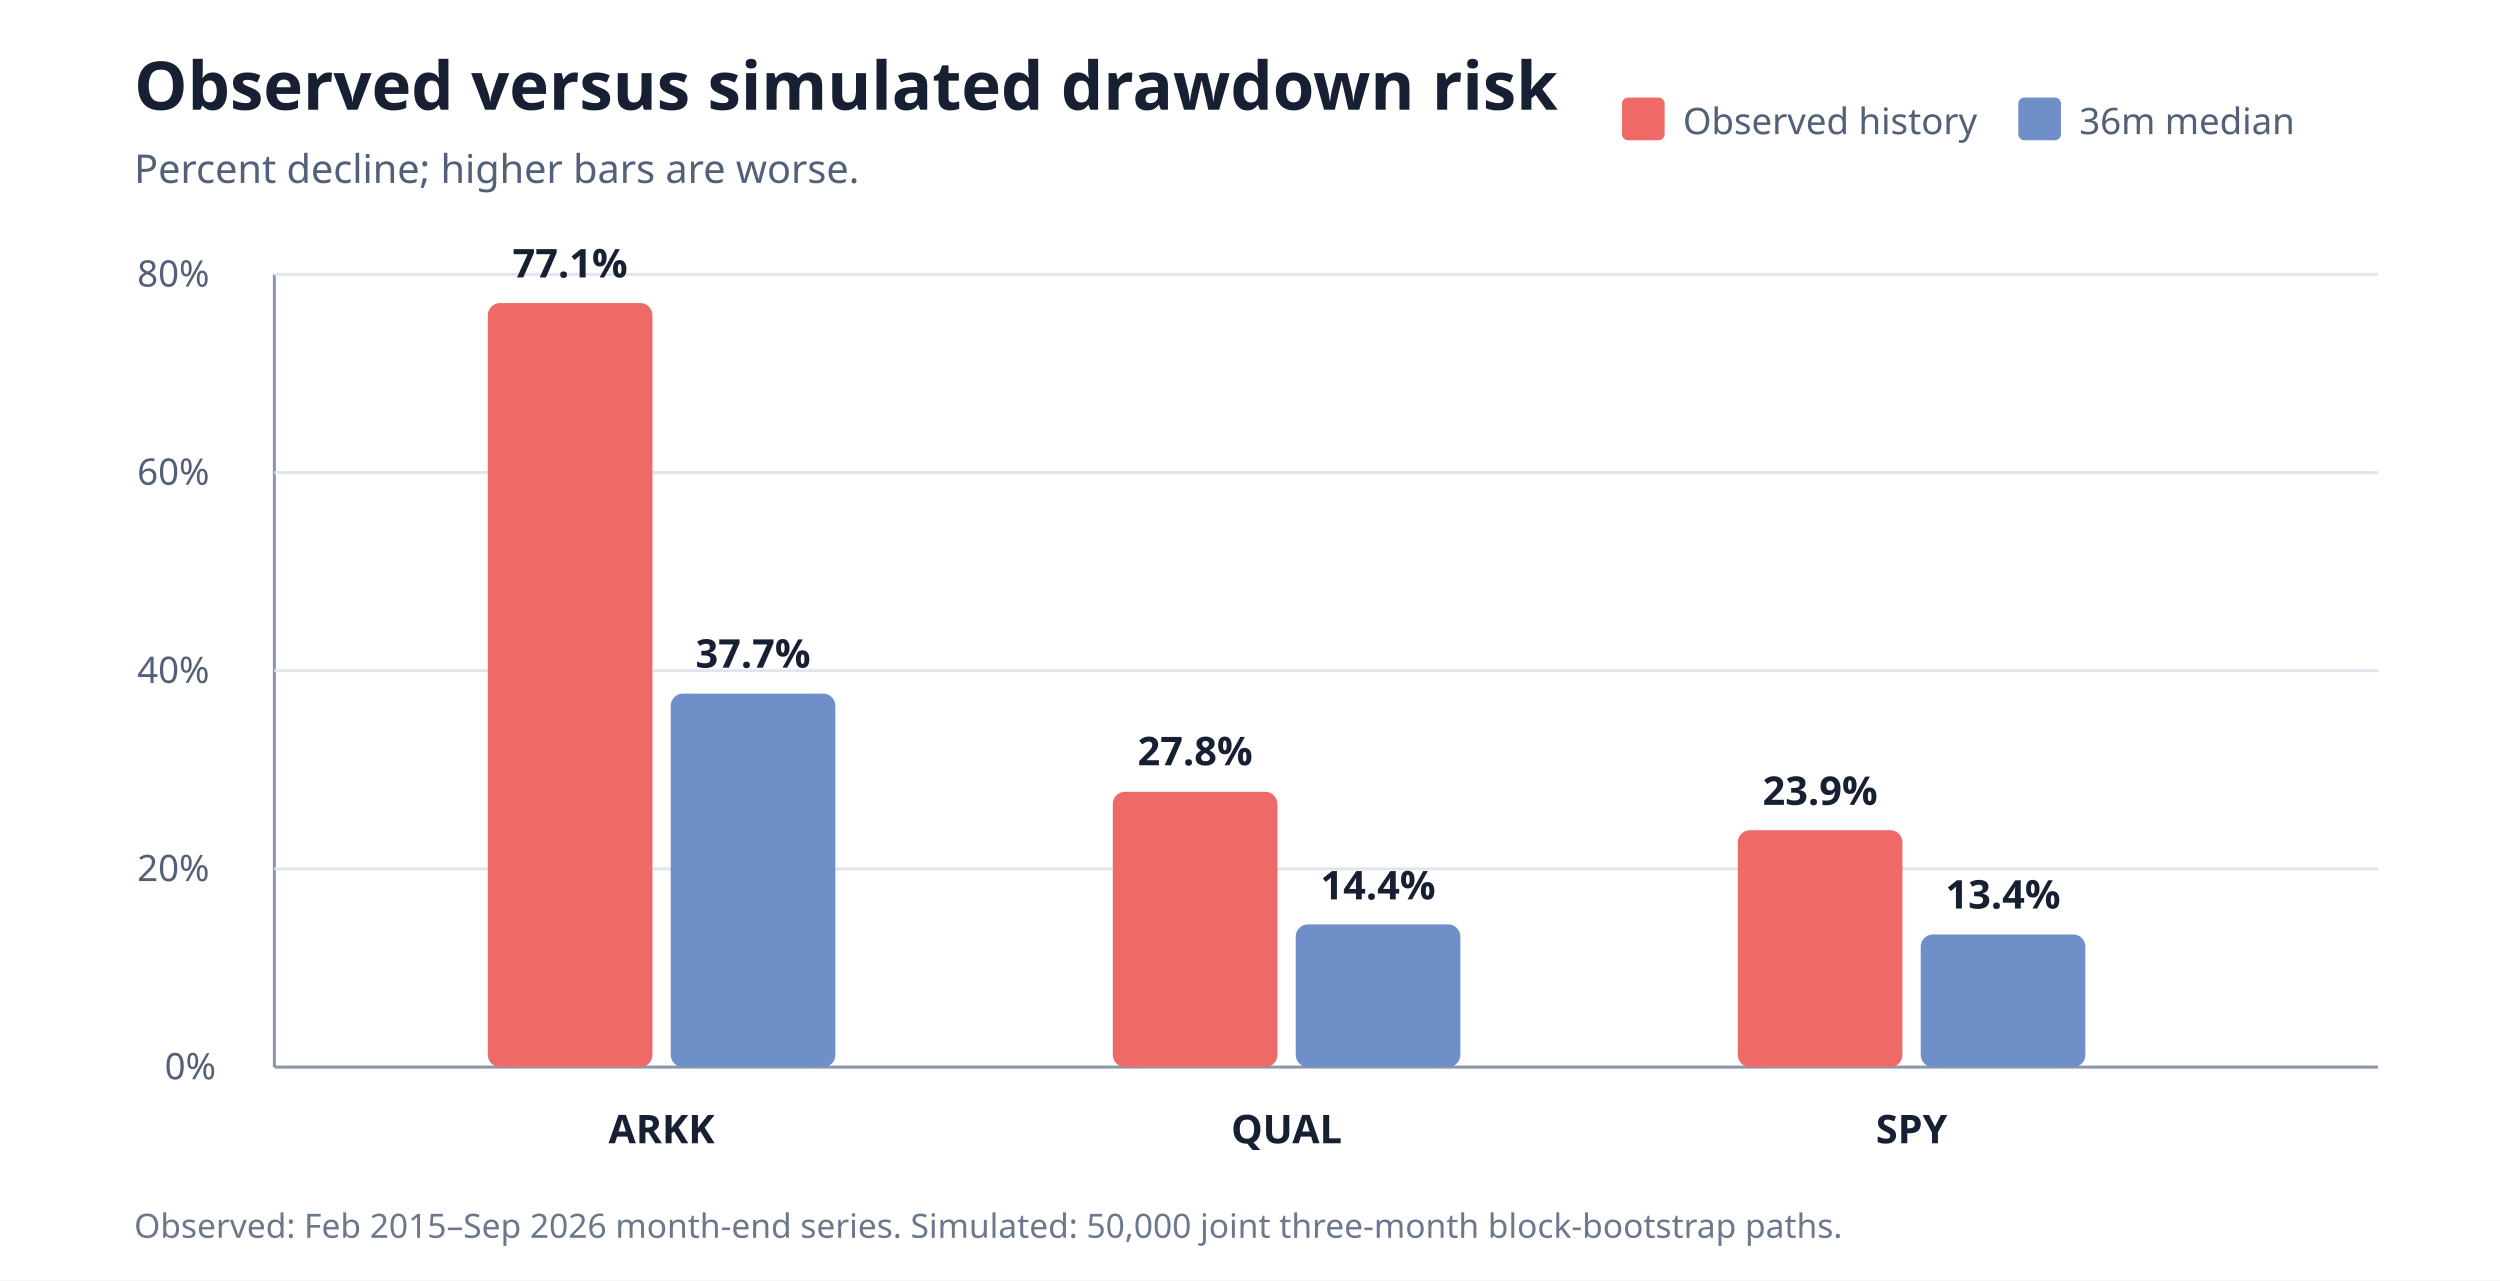
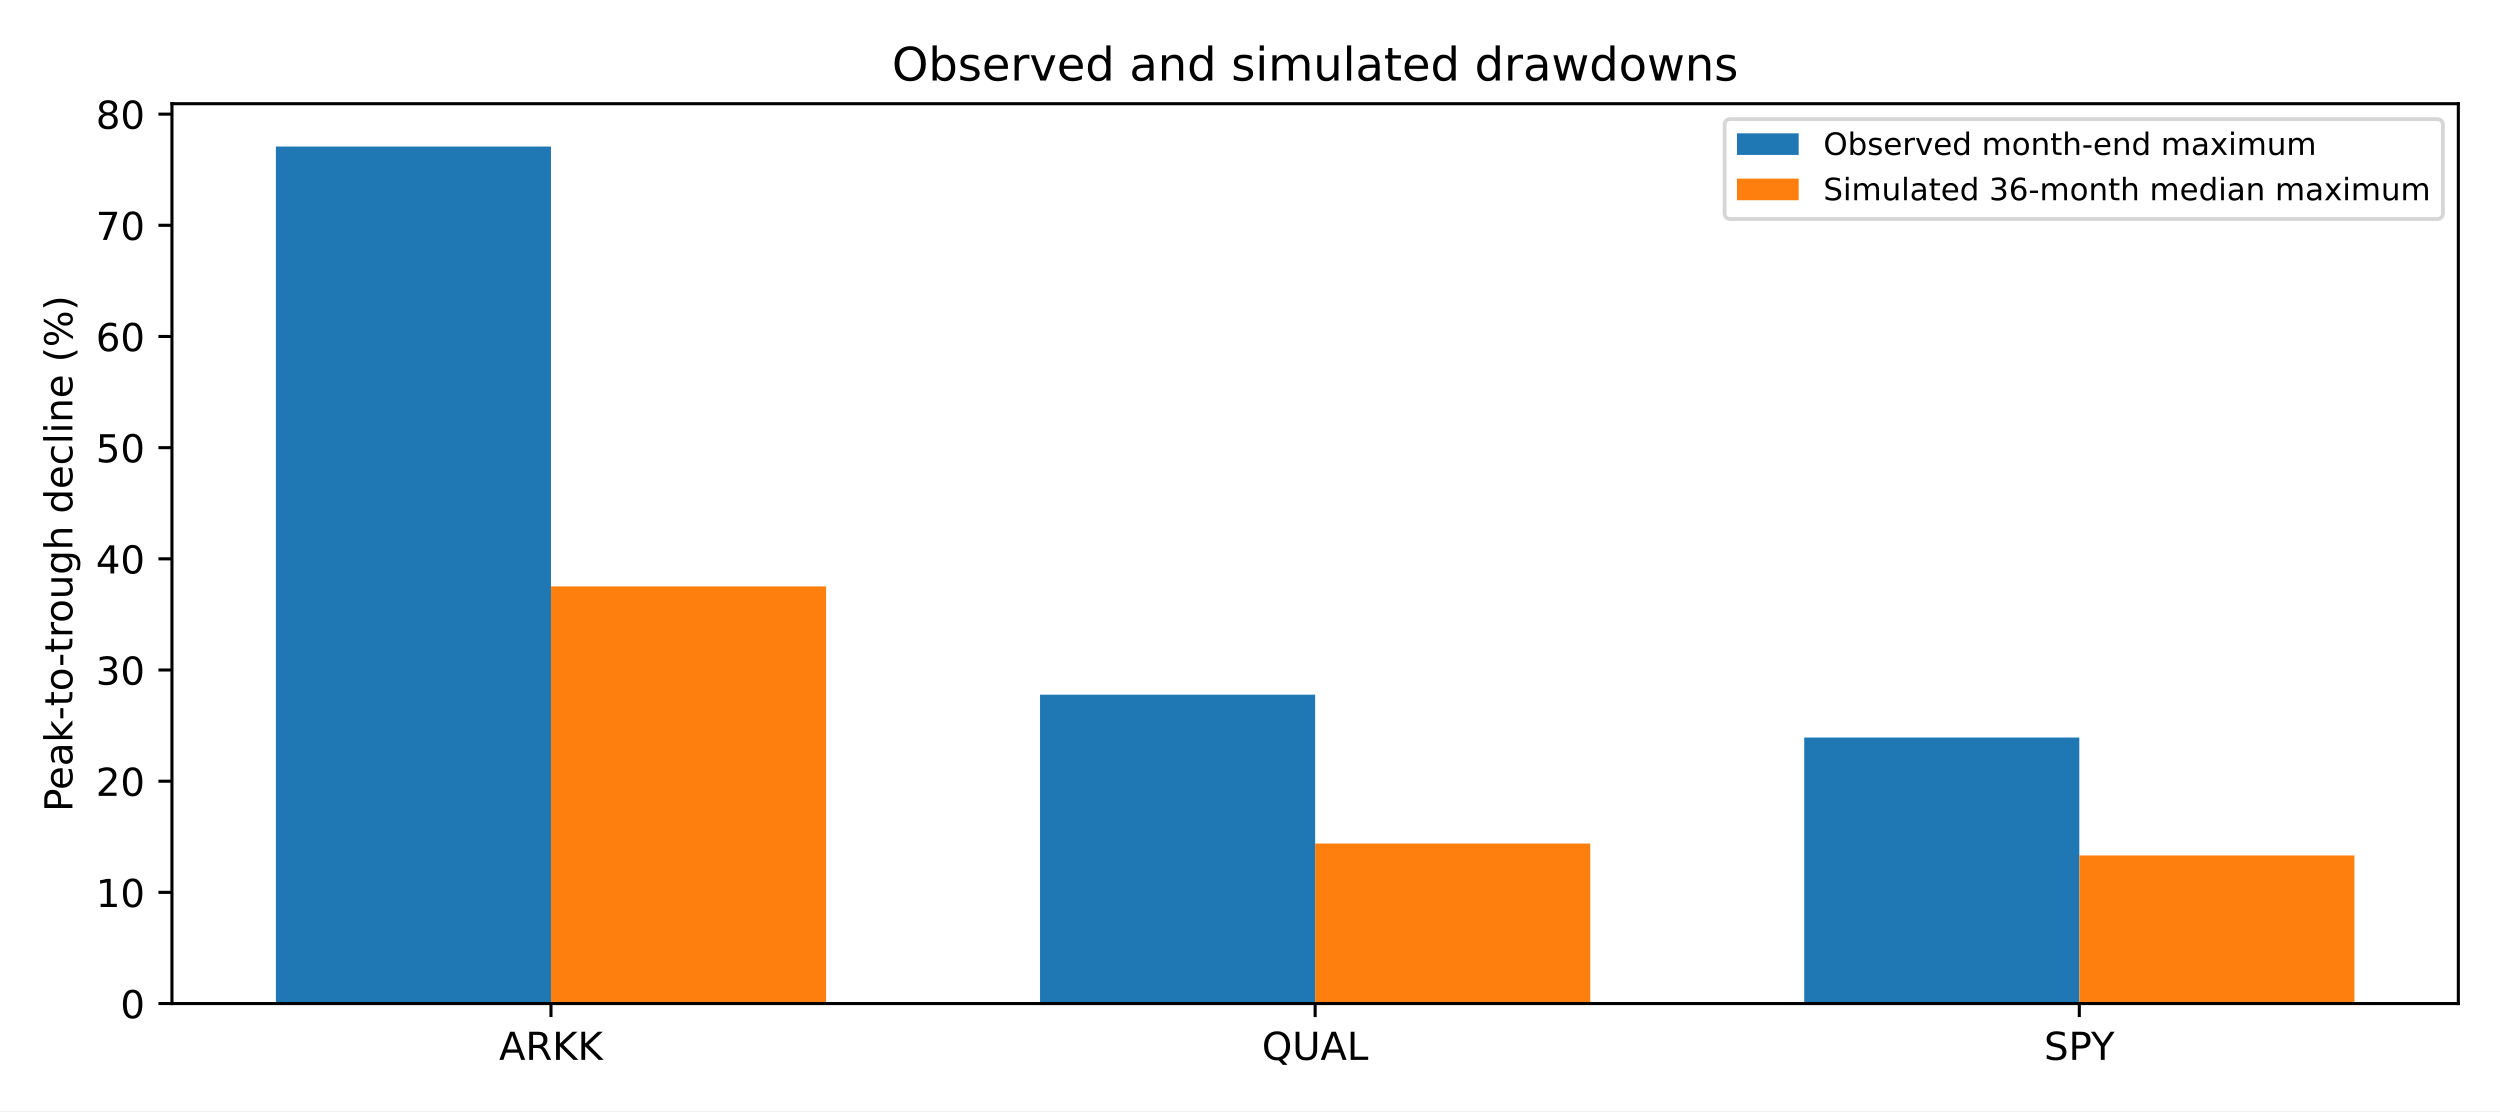
- <svg xmlns="http://www.w3.org/2000/svg" viewBox="0 0 820 420" role="img" aria-labelledby="title desc">
-   <rect width="820" height="420" fill="#ffffff" />
-   <text x="44" y="36" font-family="system-ui,sans-serif" font-size="22" font-weight="700" fill="#172033">Observed versus simulated drawdown risk</text>
-   <text x="44" y="60" font-family="system-ui,sans-serif" font-size="13" fill="#526079">Percent decline; higher bars are worse.</text>
-   <line x1="90" y1="350" x2="780" y2="350" stroke="#8b98ac" />
-   <line x1="90" y1="90" x2="90" y2="350" stroke="#8b98ac" />
-   <g font-family="system-ui,sans-serif" font-size="12" fill="#526079">
-     <text x="54" y="354">0%</text>
-     <text x="45" y="289">20%</text>
-     <text x="45" y="224">40%</text>
-     <text x="45" y="159">60%</text>
-     <text x="45" y="94">80%</text>
-     <line x1="90" y1="285" x2="780" y2="285" stroke="#e1e6ee" />
-     <line x1="90" y1="220" x2="780" y2="220" stroke="#e1e6ee" />
-     <line x1="90" y1="155" x2="780" y2="155" stroke="#e1e6ee" />
-     <line x1="90" y1="90" x2="780" y2="90" stroke="#e1e6ee" />
+ <svg xmlns="http://www.w3.org/2000/svg" xmlns:xlink="http://www.w3.org/1999/xlink" width="648pt" height="288pt" viewBox="0 0 648 288" version="1.1">
+   <defs>
+     <style type="text/css">*{stroke-linejoin: round; stroke-linecap: butt}</style>
+   </defs>
+   <g id="figure_1">
+     <g id="patch_1">
+       <path d="M 0 288 L 648 288 L 648 0 L 0 0 z " style="fill: #ffffff" />
+     </g>
+     <g id="axes_1">
+       <g id="patch_2">
+         <path d="M 44.57 260.12 L 637.2 260.12 L 637.2 26.88 L 44.57 26.88 z " style="fill: #ffffff" />
+       </g>
+       <g id="patch_3">
+         <path d="M 71.508 260.12 L 142.813 260.12 L 142.813 37.987 L 71.508 37.987 z " clip-path="url(#p16a4e278fe)" style="fill: #1f77b4" />
+       </g>
+       <g id="patch_4">
+         <path d="M 269.579 260.12 L 340.885 260.12 L 340.885 180.059 L 269.579 180.059 z " clip-path="url(#p16a4e278fe)" style="fill: #1f77b4" />
+       </g>
+       <g id="patch_5">
+         <path d="M 467.651 260.12 L 538.957 260.12 L 538.957 191.168 L 467.651 191.168 z " clip-path="url(#p16a4e278fe)" style="fill: #1f77b4" />
+       </g>
+       <g id="patch_6">
+         <path d="M 142.813 260.12 L 214.119 260.12 L 214.119 152.001 L 142.813 152.001 z " clip-path="url(#p16a4e278fe)" style="fill: #ff7f0e" />
+       </g>
+       <g id="patch_7">
+         <path d="M 340.885 260.12 L 412.191 260.12 L 412.191 218.639 L 340.885 218.639 z " clip-path="url(#p16a4e278fe)" style="fill: #ff7f0e" />
+       </g>
+       <g id="patch_8">
+         <path d="M 538.957 260.12 L 610.262 260.12 L 610.262 221.743 L 538.957 221.743 z " clip-path="url(#p16a4e278fe)" style="fill: #ff7f0e" />
+       </g>
+       <g id="matplotlib.axis_1">
+         <g id="xtick_1">
+           <g id="line2d_1">
+             <defs>
+               <path id="m34989ec5fa" d="M 0 0 L 0 3.5 " style="stroke: #000000; stroke-width: 0.8" />
+             </defs>
+             <g>
+               <use xlink:href="#m34989ec5fa" x="142.813" y="260.12" style="stroke: #000000; stroke-width: 0.8" />
+             </g>
+           </g>
+           <g id="text_1">
+             <g transform="translate(129.3611 274.7184) scale(0.1 -0.1)">
+               <defs>
+                 <path id="DejaVuSans-41" d="M 2188 4044 L 1331 1722 L 3047 1722 L 2188 4044 z M 1831 4666 L 2547 4666 L 4325 0 L 3669 0 L 3244 1197 L 1141 1197 L 716 0 L 50 0 L 1831 4666 z " transform="scale(0.015625)" />
+                 <path id="DejaVuSans-52" d="M 2841 2188 Q 3044 2119 3236 1894 Q 3428 1669 3622 1275 L 4263 0 L 3584 0 L 2988 1197 Q 2756 1666 2539 1819 Q 2322 1972 1947 1972 L 1259 1972 L 1259 0 L 628 0 L 628 4666 L 2053 4666 Q 2853 4666 3247 4331 Q 3641 3997 3641 3322 Q 3641 2881 3436 2590 Q 3231 2300 2841 2188 z M 1259 4147 L 1259 2491 L 2053 2491 Q 2509 2491 2742 2702 Q 2975 2913 2975 3322 Q 2975 3731 2742 3939 Q 2509 4147 2053 4147 L 1259 4147 z " transform="scale(0.015625)" />
+                 <path id="DejaVuSans-4b" d="M 628 4666 L 1259 4666 L 1259 2694 L 3353 4666 L 4166 4666 L 1850 2491 L 4331 0 L 3500 0 L 1259 2247 L 1259 0 L 628 0 L 628 4666 z " transform="scale(0.015625)" />
+               </defs>
+               <use xlink:href="#DejaVuSans-41" />
+               <use xlink:href="#DejaVuSans-52" transform="translate(68.4082 0)" />
+               <use xlink:href="#DejaVuSans-4b" transform="translate(137.8906 0)" />
+               <use xlink:href="#DejaVuSans-4b" transform="translate(203.4668 0)" />
+             </g>
+           </g>
+         </g>
+         <g id="xtick_2">
+           <g id="line2d_2">
+             <g>
+               <use xlink:href="#m34989ec5fa" x="340.885" y="260.12" style="stroke: #000000; stroke-width: 0.8" />
+             </g>
+           </g>
+           <g id="text_2">
+             <g transform="translate(327.0834 274.7184) scale(0.1 -0.1)">
+               <defs>
+                 <path id="DejaVuSans-51" d="M 2522 4238 Q 1834 4238 1429 3725 Q 1025 3213 1025 2328 Q 1025 1447 1429 934 Q 1834 422 2522 422 Q 3209 422 3611 934 Q 4013 1447 4013 2328 Q 4013 3213 3611 3725 Q 3209 4238 2522 4238 z M 3406 84 L 4238 -825 L 3475 -825 L 2784 -78 Q 2681 -84 2626 -87 Q 2572 -91 2522 -91 Q 1538 -91 948 567 Q 359 1225 359 2328 Q 359 3434 948 4092 Q 1538 4750 2522 4750 Q 3503 4750 4090 4092 Q 4678 3434 4678 2328 Q 4678 1516 4351 937 Q 4025 359 3406 84 z " transform="scale(0.015625)" />
+                 <path id="DejaVuSans-55" d="M 556 4666 L 1191 4666 L 1191 1831 Q 1191 1081 1462 751 Q 1734 422 2344 422 Q 2950 422 3222 751 Q 3494 1081 3494 1831 L 3494 4666 L 4128 4666 L 4128 1753 Q 4128 841 3676 375 Q 3225 -91 2344 -91 Q 1459 -91 1007 375 Q 556 841 556 1753 L 556 4666 z " transform="scale(0.015625)" />
+                 <path id="DejaVuSans-4c" d="M 628 4666 L 1259 4666 L 1259 531 L 3531 531 L 3531 0 L 628 0 L 628 4666 z " transform="scale(0.015625)" />
+               </defs>
+               <use xlink:href="#DejaVuSans-51" />
+               <use xlink:href="#DejaVuSans-55" transform="translate(78.71094 0)" />
+               <use xlink:href="#DejaVuSans-41" transform="translate(151.9043 0)" />
+               <use xlink:href="#DejaVuSans-4c" transform="translate(220.3125 0)" />
+             </g>
+           </g>
+         </g>
+         <g id="xtick_3">
+           <g id="line2d_3">
+             <g>
+               <use xlink:href="#m34989ec5fa" x="538.957" y="260.12" style="stroke: #000000; stroke-width: 0.8" />
+             </g>
+           </g>
+           <g id="text_3">
+             <g transform="translate(529.8261 274.7184) scale(0.1 -0.1)">
+               <defs>
+                 <path id="DejaVuSans-53" d="M 3425 4513 L 3425 3897 Q 3066 4069 2747 4153 Q 2428 4238 2131 4238 Q 1616 4238 1336 4038 Q 1056 3838 1056 3469 Q 1056 3159 1242 3001 Q 1428 2844 1947 2747 L 2328 2669 Q 3034 2534 3370 2195 Q 3706 1856 3706 1288 Q 3706 609 3251 259 Q 2797 -91 1919 -91 Q 1588 -91 1214 -16 Q 841 59 441 206 L 441 856 Q 825 641 1194 531 Q 1563 422 1919 422 Q 2459 422 2753 634 Q 3047 847 3047 1241 Q 3047 1584 2836 1778 Q 2625 1972 2144 2069 L 1759 2144 Q 1053 2284 737 2584 Q 422 2884 422 3419 Q 422 4038 858 4394 Q 1294 4750 2059 4750 Q 2388 4750 2728 4690 Q 3069 4631 3425 4513 z " transform="scale(0.015625)" />
+                 <path id="DejaVuSans-50" d="M 1259 4147 L 1259 2394 L 2053 2394 Q 2494 2394 2734 2622 Q 2975 2850 2975 3272 Q 2975 3691 2734 3919 Q 2494 4147 2053 4147 L 1259 4147 z M 628 4666 L 2053 4666 Q 2838 4666 3239 4311 Q 3641 3956 3641 3272 Q 3641 2581 3239 2228 Q 2838 1875 2053 1875 L 1259 1875 L 1259 0 L 628 0 L 628 4666 z " transform="scale(0.015625)" />
+                 <path id="DejaVuSans-59" d="M -13 4666 L 666 4666 L 1959 2747 L 3244 4666 L 3922 4666 L 2272 2222 L 2272 0 L 1638 0 L 1638 2222 L -13 4666 z " transform="scale(0.015625)" />
+               </defs>
+               <use xlink:href="#DejaVuSans-53" />
+               <use xlink:href="#DejaVuSans-50" transform="translate(63.47656 0)" />
+               <use xlink:href="#DejaVuSans-59" transform="translate(121.5293 0)" />
+             </g>
+           </g>
+         </g>
+       </g>
+       <g id="matplotlib.axis_2">
+         <g id="ytick_1">
+           <g id="line2d_4">
+             <defs>
+               <path id="m2a189e98f7" d="M 0 0 L -3.5 0 " style="stroke: #000000; stroke-width: 0.8" />
+             </defs>
+             <g>
+               <use xlink:href="#m2a189e98f7" x="44.57" y="260.12" style="stroke: #000000; stroke-width: 0.8" />
+             </g>
+           </g>
+           <g id="text_4">
+             <g transform="translate(31.2075 263.9192) scale(0.1 -0.1)">
+               <defs>
+                 <path id="DejaVuSans-30" d="M 2034 4250 Q 1547 4250 1301 3770 Q 1056 3291 1056 2328 Q 1056 1369 1301 889 Q 1547 409 2034 409 Q 2525 409 2770 889 Q 3016 1369 3016 2328 Q 3016 3291 2770 3770 Q 2525 4250 2034 4250 z M 2034 4750 Q 2819 4750 3233 4129 Q 3647 3509 3647 2328 Q 3647 1150 3233 529 Q 2819 -91 2034 -91 Q 1250 -91 836 529 Q 422 1150 422 2328 Q 422 3509 836 4129 Q 1250 4750 2034 4750 z " transform="scale(0.015625)" />
+               </defs>
+               <use xlink:href="#DejaVuSans-30" />
+             </g>
+           </g>
+         </g>
+         <g id="ytick_2">
+           <g id="line2d_5">
+             <g>
+               <use xlink:href="#m2a189e98f7" x="44.57" y="231.302" style="stroke: #000000; stroke-width: 0.8" />
+             </g>
+           </g>
+           <g id="text_5">
+             <g transform="translate(24.845 235.1016) scale(0.1 -0.1)">
+               <defs>
+                 <path id="DejaVuSans-31" d="M 794 531 L 1825 531 L 1825 4091 L 703 3866 L 703 4441 L 1819 4666 L 2450 4666 L 2450 531 L 3481 531 L 3481 0 L 794 0 L 794 531 z " transform="scale(0.015625)" />
+               </defs>
+               <use xlink:href="#DejaVuSans-31" />
+               <use xlink:href="#DejaVuSans-30" transform="translate(63.62305 0)" />
+             </g>
+           </g>
+         </g>
+         <g id="ytick_3">
+           <g id="line2d_6">
+             <g>
+               <use xlink:href="#m2a189e98f7" x="44.57" y="202.485" style="stroke: #000000; stroke-width: 0.8" />
+             </g>
+           </g>
+           <g id="text_6">
+             <g transform="translate(24.845 206.284) scale(0.1 -0.1)">
+               <defs>
+                 <path id="DejaVuSans-32" d="M 1228 531 L 3431 531 L 3431 0 L 469 0 L 469 531 Q 828 903 1448 1529 Q 2069 2156 2228 2338 Q 2531 2678 2651 2914 Q 2772 3150 2772 3378 Q 2772 3750 2511 3984 Q 2250 4219 1831 4219 Q 1534 4219 1204 4116 Q 875 4013 500 3803 L 500 4441 Q 881 4594 1212 4672 Q 1544 4750 1819 4750 Q 2544 4750 2975 4387 Q 3406 4025 3406 3419 Q 3406 3131 3298 2873 Q 3191 2616 2906 2266 Q 2828 2175 2409 1742 Q 1991 1309 1228 531 z " transform="scale(0.015625)" />
+               </defs>
+               <use xlink:href="#DejaVuSans-32" />
+               <use xlink:href="#DejaVuSans-30" transform="translate(63.62305 0)" />
+             </g>
+           </g>
+         </g>
+         <g id="ytick_4">
+           <g id="line2d_7">
+             <g>
+               <use xlink:href="#m2a189e98f7" x="44.57" y="173.667" style="stroke: #000000; stroke-width: 0.8" />
+             </g>
+           </g>
+           <g id="text_7">
+             <g transform="translate(24.845 177.4663) scale(0.1 -0.1)">
+               <defs>
+                 <path id="DejaVuSans-33" d="M 2597 2516 Q 3050 2419 3304 2112 Q 3559 1806 3559 1356 Q 3559 666 3084 287 Q 2609 -91 1734 -91 Q 1441 -91 1130 -33 Q 819 25 488 141 L 488 750 Q 750 597 1062 519 Q 1375 441 1716 441 Q 2309 441 2620 675 Q 2931 909 2931 1356 Q 2931 1769 2642 2001 Q 2353 2234 1838 2234 L 1294 2234 L 1294 2753 L 1863 2753 Q 2328 2753 2575 2939 Q 2822 3125 2822 3475 Q 2822 3834 2567 4026 Q 2313 4219 1838 4219 Q 1578 4219 1281 4162 Q 984 4106 628 3988 L 628 4550 Q 988 4650 1302 4700 Q 1616 4750 1894 4750 Q 2613 4750 3031 4423 Q 3450 4097 3450 3541 Q 3450 3153 3228 2886 Q 3006 2619 2597 2516 z " transform="scale(0.015625)" />
+               </defs>
+               <use xlink:href="#DejaVuSans-33" />
+               <use xlink:href="#DejaVuSans-30" transform="translate(63.62305 0)" />
+             </g>
+           </g>
+         </g>
+         <g id="ytick_5">
+           <g id="line2d_8">
+             <g>
+               <use xlink:href="#m2a189e98f7" x="44.57" y="144.849" style="stroke: #000000; stroke-width: 0.8" />
+             </g>
+           </g>
+           <g id="text_8">
+             <g transform="translate(24.845 148.6487) scale(0.1 -0.1)">
+               <defs>
+                 <path id="DejaVuSans-34" d="M 2419 4116 L 825 1625 L 2419 1625 L 2419 4116 z M 2253 4666 L 3047 4666 L 3047 1625 L 3713 1625 L 3713 1100 L 3047 1100 L 3047 0 L 2419 0 L 2419 1100 L 313 1100 L 313 1709 L 2253 4666 z " transform="scale(0.015625)" />
+               </defs>
+               <use xlink:href="#DejaVuSans-34" />
+               <use xlink:href="#DejaVuSans-30" transform="translate(63.62305 0)" />
+             </g>
+           </g>
+         </g>
+         <g id="ytick_6">
+           <g id="line2d_9">
+             <g>
+               <use xlink:href="#m2a189e98f7" x="44.57" y="116.032" style="stroke: #000000; stroke-width: 0.8" />
+             </g>
+           </g>
+           <g id="text_9">
+             <g transform="translate(24.845 119.8311) scale(0.1 -0.1)">
+               <defs>
+                 <path id="DejaVuSans-35" d="M 691 4666 L 3169 4666 L 3169 4134 L 1269 4134 L 1269 2991 Q 1406 3038 1543 3061 Q 1681 3084 1819 3084 Q 2600 3084 3056 2656 Q 3513 2228 3513 1497 Q 3513 744 3044 326 Q 2575 -91 1722 -91 Q 1428 -91 1123 -41 Q 819 9 494 109 L 494 744 Q 775 591 1075 516 Q 1375 441 1709 441 Q 2250 441 2565 725 Q 2881 1009 2881 1497 Q 2881 1984 2565 2268 Q 2250 2553 1709 2553 Q 1456 2553 1204 2497 Q 953 2441 691 2322 L 691 4666 z " transform="scale(0.015625)" />
+               </defs>
+               <use xlink:href="#DejaVuSans-35" />
+               <use xlink:href="#DejaVuSans-30" transform="translate(63.62305 0)" />
+             </g>
+           </g>
+         </g>
+         <g id="ytick_7">
+           <g id="line2d_10">
+             <g>
+               <use xlink:href="#m2a189e98f7" x="44.57" y="87.214" style="stroke: #000000; stroke-width: 0.8" />
+             </g>
+           </g>
+           <g id="text_10">
+             <g transform="translate(24.845 91.01342) scale(0.1 -0.1)">
+               <defs>
+                 <path id="DejaVuSans-36" d="M 2113 2584 Q 1688 2584 1439 2293 Q 1191 2003 1191 1497 Q 1191 994 1439 701 Q 1688 409 2113 409 Q 2538 409 2786 701 Q 3034 994 3034 1497 Q 3034 2003 2786 2293 Q 2538 2584 2113 2584 z M 3366 4563 L 3366 3988 Q 3128 4100 2886 4159 Q 2644 4219 2406 4219 Q 1781 4219 1451 3797 Q 1122 3375 1075 2522 Q 1259 2794 1537 2939 Q 1816 3084 2150 3084 Q 2853 3084 3261 2657 Q 3669 2231 3669 1497 Q 3669 778 3244 343 Q 2819 -91 2113 -91 Q 1303 -91 875 529 Q 447 1150 447 2328 Q 447 3434 972 4092 Q 1497 4750 2381 4750 Q 2619 4750 2861 4703 Q 3103 4656 3366 4563 z " transform="scale(0.015625)" />
+               </defs>
+               <use xlink:href="#DejaVuSans-36" />
+               <use xlink:href="#DejaVuSans-30" transform="translate(63.62305 0)" />
+             </g>
+           </g>
+         </g>
+         <g id="ytick_8">
+           <g id="line2d_11">
+             <g>
+               <use xlink:href="#m2a189e98f7" x="44.57" y="58.397" style="stroke: #000000; stroke-width: 0.8" />
+             </g>
+           </g>
+           <g id="text_11">
+             <g transform="translate(24.845 62.19579) scale(0.1 -0.1)">
+               <defs>
+                 <path id="DejaVuSans-37" d="M 525 4666 L 3525 4666 L 3525 4397 L 1831 0 L 1172 0 L 2766 4134 L 525 4134 L 525 4666 z " transform="scale(0.015625)" />
+               </defs>
+               <use xlink:href="#DejaVuSans-37" />
+               <use xlink:href="#DejaVuSans-30" transform="translate(63.62305 0)" />
+             </g>
+           </g>
+         </g>
+         <g id="ytick_9">
+           <g id="line2d_12">
+             <g>
+               <use xlink:href="#m2a189e98f7" x="44.57" y="29.579" style="stroke: #000000; stroke-width: 0.8" />
+             </g>
+           </g>
+           <g id="text_12">
+             <g transform="translate(24.845 33.37816) scale(0.1 -0.1)">
+               <defs>
+                 <path id="DejaVuSans-38" d="M 2034 2216 Q 1584 2216 1326 1975 Q 1069 1734 1069 1313 Q 1069 891 1326 650 Q 1584 409 2034 409 Q 2484 409 2743 651 Q 3003 894 3003 1313 Q 3003 1734 2745 1975 Q 2488 2216 2034 2216 z M 1403 2484 Q 997 2584 770 2862 Q 544 3141 544 3541 Q 544 4100 942 4425 Q 1341 4750 2034 4750 Q 2731 4750 3128 4425 Q 3525 4100 3525 3541 Q 3525 3141 3298 2862 Q 3072 2584 2669 2484 Q 3125 2378 3379 2068 Q 3634 1759 3634 1313 Q 3634 634 3220 271 Q 2806 -91 2034 -91 Q 1263 -91 848 271 Q 434 634 434 1313 Q 434 1759 690 2068 Q 947 2378 1403 2484 z M 1172 3481 Q 1172 3119 1398 2916 Q 1625 2713 2034 2713 Q 2441 2713 2670 2916 Q 2900 3119 2900 3481 Q 2900 3844 2670 4047 Q 2441 4250 2034 4250 Q 1625 4250 1398 4047 Q 1172 3844 1172 3481 z " transform="scale(0.015625)" />
+               </defs>
+               <use xlink:href="#DejaVuSans-38" />
+               <use xlink:href="#DejaVuSans-30" transform="translate(63.62305 0)" />
+             </g>
+           </g>
+         </g>
+         <g id="text_13">
+           <g transform="translate(18.76531 210.4187) rotate(-90) scale(0.1 -0.1)">
+             <defs>
+               <path id="DejaVuSans-65" d="M 3597 1894 L 3597 1613 L 953 1613 Q 991 1019 1311 708 Q 1631 397 2203 397 Q 2534 397 2845 478 Q 3156 559 3463 722 L 3463 178 Q 3153 47 2828 -22 Q 2503 -91 2169 -91 Q 1331 -91 842 396 Q 353 884 353 1716 Q 353 2575 817 3079 Q 1281 3584 2069 3584 Q 2775 3584 3186 3129 Q 3597 2675 3597 1894 z M 3022 2063 Q 3016 2534 2758 2815 Q 2500 3097 2075 3097 Q 1594 3097 1305 2825 Q 1016 2553 972 2059 L 3022 2063 z " transform="scale(0.015625)" />
+               <path id="DejaVuSans-61" d="M 2194 1759 Q 1497 1759 1228 1600 Q 959 1441 959 1056 Q 959 750 1161 570 Q 1363 391 1709 391 Q 2188 391 2477 730 Q 2766 1069 2766 1631 L 2766 1759 L 2194 1759 z M 3341 1997 L 3341 0 L 2766 0 L 2766 531 Q 2569 213 2275 61 Q 1981 -91 1556 -91 Q 1019 -91 701 211 Q 384 513 384 1019 Q 384 1609 779 1909 Q 1175 2209 1959 2209 L 2766 2209 L 2766 2266 Q 2766 2663 2505 2880 Q 2244 3097 1772 3097 Q 1472 3097 1187 3025 Q 903 2953 641 2809 L 641 3341 Q 956 3463 1253 3523 Q 1550 3584 1831 3584 Q 2591 3584 2966 3190 Q 3341 2797 3341 1997 z " transform="scale(0.015625)" />
+               <path id="DejaVuSans-6b" d="M 581 4863 L 1159 4863 L 1159 1991 L 2875 3500 L 3609 3500 L 1753 1863 L 3688 0 L 2938 0 L 1159 1709 L 1159 0 L 581 0 L 581 4863 z " transform="scale(0.015625)" />
+               <path id="DejaVuSans-2d" d="M 313 2009 L 1997 2009 L 1997 1497 L 313 1497 L 313 2009 z " transform="scale(0.015625)" />
+               <path id="DejaVuSans-74" d="M 1172 4494 L 1172 3500 L 2356 3500 L 2356 3053 L 1172 3053 L 1172 1153 Q 1172 725 1289 603 Q 1406 481 1766 481 L 2356 481 L 2356 0 L 1766 0 Q 1100 0 847 248 Q 594 497 594 1153 L 594 3053 L 172 3053 L 172 3500 L 594 3500 L 594 4494 L 1172 4494 z " transform="scale(0.015625)" />
+               <path id="DejaVuSans-6f" d="M 1959 3097 Q 1497 3097 1228 2736 Q 959 2375 959 1747 Q 959 1119 1226 758 Q 1494 397 1959 397 Q 2419 397 2687 759 Q 2956 1122 2956 1747 Q 2956 2369 2687 2733 Q 2419 3097 1959 3097 z M 1959 3584 Q 2709 3584 3137 3096 Q 3566 2609 3566 1747 Q 3566 888 3137 398 Q 2709 -91 1959 -91 Q 1206 -91 779 398 Q 353 888 353 1747 Q 353 2609 779 3096 Q 1206 3584 1959 3584 z " transform="scale(0.015625)" />
+               <path id="DejaVuSans-72" d="M 2631 2963 Q 2534 3019 2420 3045 Q 2306 3072 2169 3072 Q 1681 3072 1420 2755 Q 1159 2438 1159 1844 L 1159 0 L 581 0 L 581 3500 L 1159 3500 L 1159 2956 Q 1341 3275 1631 3429 Q 1922 3584 2338 3584 Q 2397 3584 2469 3576 Q 2541 3569 2628 3553 L 2631 2963 z " transform="scale(0.015625)" />
+               <path id="DejaVuSans-75" d="M 544 1381 L 544 3500 L 1119 3500 L 1119 1403 Q 1119 906 1312 657 Q 1506 409 1894 409 Q 2359 409 2629 706 Q 2900 1003 2900 1516 L 2900 3500 L 3475 3500 L 3475 0 L 2900 0 L 2900 538 Q 2691 219 2414 64 Q 2138 -91 1772 -91 Q 1169 -91 856 284 Q 544 659 544 1381 z M 1991 3584 L 1991 3584 z " transform="scale(0.015625)" />
+               <path id="DejaVuSans-67" d="M 2906 1791 Q 2906 2416 2648 2759 Q 2391 3103 1925 3103 Q 1463 3103 1205 2759 Q 947 2416 947 1791 Q 947 1169 1205 825 Q 1463 481 1925 481 Q 2391 481 2648 825 Q 2906 1169 2906 1791 z M 3481 434 Q 3481 -459 3084 -895 Q 2688 -1331 1869 -1331 Q 1566 -1331 1297 -1286 Q 1028 -1241 775 -1147 L 775 -588 Q 1028 -725 1275 -790 Q 1522 -856 1778 -856 Q 2344 -856 2625 -561 Q 2906 -266 2906 331 L 2906 616 Q 2728 306 2450 153 Q 2172 0 1784 0 Q 1141 0 747 490 Q 353 981 353 1791 Q 353 2603 747 3093 Q 1141 3584 1784 3584 Q 2172 3584 2450 3431 Q 2728 3278 2906 2969 L 2906 3500 L 3481 3500 L 3481 434 z " transform="scale(0.015625)" />
+               <path id="DejaVuSans-68" d="M 3513 2113 L 3513 0 L 2938 0 L 2938 2094 Q 2938 2591 2744 2837 Q 2550 3084 2163 3084 Q 1697 3084 1428 2787 Q 1159 2491 1159 1978 L 1159 0 L 581 0 L 581 4863 L 1159 4863 L 1159 2956 Q 1366 3272 1645 3428 Q 1925 3584 2291 3584 Q 2894 3584 3203 3211 Q 3513 2838 3513 2113 z " transform="scale(0.015625)" />
+               <path id="DejaVuSans-20" transform="scale(0.015625)" />
+               <path id="DejaVuSans-64" d="M 2906 2969 L 2906 4863 L 3481 4863 L 3481 0 L 2906 0 L 2906 525 Q 2725 213 2448 61 Q 2172 -91 1784 -91 Q 1150 -91 751 415 Q 353 922 353 1747 Q 353 2572 751 3078 Q 1150 3584 1784 3584 Q 2172 3584 2448 3432 Q 2725 3281 2906 2969 z M 947 1747 Q 947 1113 1208 752 Q 1469 391 1925 391 Q 2381 391 2643 752 Q 2906 1113 2906 1747 Q 2906 2381 2643 2742 Q 2381 3103 1925 3103 Q 1469 3103 1208 2742 Q 947 2381 947 1747 z " transform="scale(0.015625)" />
+               <path id="DejaVuSans-63" d="M 3122 3366 L 3122 2828 Q 2878 2963 2633 3030 Q 2388 3097 2138 3097 Q 1578 3097 1268 2742 Q 959 2388 959 1747 Q 959 1106 1268 751 Q 1578 397 2138 397 Q 2388 397 2633 464 Q 2878 531 3122 666 L 3122 134 Q 2881 22 2623 -34 Q 2366 -91 2075 -91 Q 1284 -91 818 406 Q 353 903 353 1747 Q 353 2603 823 3093 Q 1294 3584 2113 3584 Q 2378 3584 2631 3529 Q 2884 3475 3122 3366 z " transform="scale(0.015625)" />
+               <path id="DejaVuSans-6c" d="M 603 4863 L 1178 4863 L 1178 0 L 603 0 L 603 4863 z " transform="scale(0.015625)" />
+               <path id="DejaVuSans-69" d="M 603 3500 L 1178 3500 L 1178 0 L 603 0 L 603 3500 z M 603 4863 L 1178 4863 L 1178 4134 L 603 4134 L 603 4863 z " transform="scale(0.015625)" />
+               <path id="DejaVuSans-6e" d="M 3513 2113 L 3513 0 L 2938 0 L 2938 2094 Q 2938 2591 2744 2837 Q 2550 3084 2163 3084 Q 1697 3084 1428 2787 Q 1159 2491 1159 1978 L 1159 0 L 581 0 L 581 3500 L 1159 3500 L 1159 2956 Q 1366 3272 1645 3428 Q 1925 3584 2291 3584 Q 2894 3584 3203 3211 Q 3513 2838 3513 2113 z " transform="scale(0.015625)" />
+               <path id="DejaVuSans-28" d="M 1984 4856 Q 1566 4138 1362 3434 Q 1159 2731 1159 2009 Q 1159 1288 1364 580 Q 1569 -128 1984 -844 L 1484 -844 Q 1016 -109 783 600 Q 550 1309 550 2009 Q 550 2706 781 3412 Q 1013 4119 1484 4856 L 1984 4856 z " transform="scale(0.015625)" />
+               <path id="DejaVuSans-25" d="M 4653 2053 Q 4381 2053 4226 1822 Q 4072 1591 4072 1178 Q 4072 772 4226 539 Q 4381 306 4653 306 Q 4919 306 5073 539 Q 5228 772 5228 1178 Q 5228 1588 5073 1820 Q 4919 2053 4653 2053 z M 4653 2450 Q 5147 2450 5437 2106 Q 5728 1763 5728 1178 Q 5728 594 5436 251 Q 5144 -91 4653 -91 Q 4153 -91 3862 251 Q 3572 594 3572 1178 Q 3572 1766 3864 2108 Q 4156 2450 4653 2450 z M 1428 4353 Q 1159 4353 1004 4120 Q 850 3888 850 3481 Q 850 3069 1003 2837 Q 1156 2606 1428 2606 Q 1700 2606 1854 2837 Q 2009 3069 2009 3481 Q 2009 3884 1853 4118 Q 1697 4353 1428 4353 z M 4250 4750 L 4750 4750 L 1831 -91 L 1331 -91 L 4250 4750 z M 1428 4750 Q 1922 4750 2215 4408 Q 2509 4066 2509 3481 Q 2509 2891 2217 2550 Q 1925 2209 1428 2209 Q 931 2209 642 2551 Q 353 2894 353 3481 Q 353 4063 643 4406 Q 934 4750 1428 4750 z " transform="scale(0.015625)" />
+               <path id="DejaVuSans-29" d="M 513 4856 L 1013 4856 Q 1481 4119 1714 3412 Q 1947 2706 1947 2009 Q 1947 1309 1714 600 Q 1481 -109 1013 -844 L 513 -844 Q 928 -128 1133 580 Q 1338 1288 1338 2009 Q 1338 2731 1133 3434 Q 928 4138 513 4856 z " transform="scale(0.015625)" />
+             </defs>
+             <use xlink:href="#DejaVuSans-50" />
+             <use xlink:href="#DejaVuSans-65" transform="translate(56.67773 0)" />
+             <use xlink:href="#DejaVuSans-61" transform="translate(118.2012 0)" />
+             <use xlink:href="#DejaVuSans-6b" transform="translate(179.4805 0)" />
+             <use xlink:href="#DejaVuSans-2d" transform="translate(237.3906 0)" />
+             <use xlink:href="#DejaVuSans-74" transform="translate(273.4746 0)" />
+             <use xlink:href="#DejaVuSans-6f" transform="translate(312.6836 0)" />
+             <use xlink:href="#DejaVuSans-2d" transform="translate(375.7402 0)" />
+             <use xlink:href="#DejaVuSans-74" transform="translate(411.8242 0)" />
+             <use xlink:href="#DejaVuSans-72" transform="translate(451.0332 0)" />
+             <use xlink:href="#DejaVuSans-6f" transform="translate(489.8965 0)" />
+             <use xlink:href="#DejaVuSans-75" transform="translate(551.0781 0)" />
+             <use xlink:href="#DejaVuSans-67" transform="translate(614.457 0)" />
+             <use xlink:href="#DejaVuSans-68" transform="translate(677.9336 0)" />
+             <use xlink:href="#DejaVuSans-20" transform="translate(741.3125 0)" />
+             <use xlink:href="#DejaVuSans-64" transform="translate(773.0996 0)" />
+             <use xlink:href="#DejaVuSans-65" transform="translate(836.5762 0)" />
+             <use xlink:href="#DejaVuSans-63" transform="translate(898.0996 0)" />
+             <use xlink:href="#DejaVuSans-6c" transform="translate(953.0801 0)" />
+             <use xlink:href="#DejaVuSans-69" transform="translate(980.8633 0)" />
+             <use xlink:href="#DejaVuSans-6e" transform="translate(1008.646 0)" />
+             <use xlink:href="#DejaVuSans-65" transform="translate(1072.025 0)" />
+             <use xlink:href="#DejaVuSans-20" transform="translate(1133.549 0)" />
+             <use xlink:href="#DejaVuSans-28" transform="translate(1165.336 0)" />
+             <use xlink:href="#DejaVuSans-25" transform="translate(1204.35 0)" />
+             <use xlink:href="#DejaVuSans-29" transform="translate(1299.369 0)" />
+           </g>
+         </g>
+       </g>
+       <g id="patch_9">
+         <path d="M 44.57 260.12 L 44.57 26.88 " style="fill: none; stroke: #000000; stroke-width: 0.8; stroke-linejoin: miter; stroke-linecap: square" />
+       </g>
+       <g id="patch_10">
+         <path d="M 637.2 260.12 L 637.2 26.88 " style="fill: none; stroke: #000000; stroke-width: 0.8; stroke-linejoin: miter; stroke-linecap: square" />
+       </g>
+       <g id="patch_11">
+         <path d="M 44.57 260.12 L 637.2 260.12 " style="fill: none; stroke: #000000; stroke-width: 0.8; stroke-linejoin: miter; stroke-linecap: square" />
+       </g>
+       <g id="patch_12">
+         <path d="M 44.57 26.88 L 637.2 26.88 " style="fill: none; stroke: #000000; stroke-width: 0.8; stroke-linejoin: miter; stroke-linecap: square" />
+       </g>
+       <g id="text_14">
+         <g transform="translate(231.1966 20.88) scale(0.12 -0.12)">
+           <defs>
+             <path id="DejaVuSans-4f" d="M 2522 4238 Q 1834 4238 1429 3725 Q 1025 3213 1025 2328 Q 1025 1447 1429 934 Q 1834 422 2522 422 Q 3209 422 3611 934 Q 4013 1447 4013 2328 Q 4013 3213 3611 3725 Q 3209 4238 2522 4238 z M 2522 4750 Q 3503 4750 4090 4092 Q 4678 3434 4678 2328 Q 4678 1225 4090 567 Q 3503 -91 2522 -91 Q 1538 -91 948 565 Q 359 1222 359 2328 Q 359 3434 948 4092 Q 1538 4750 2522 4750 z " transform="scale(0.015625)" />
+             <path id="DejaVuSans-62" d="M 3116 1747 Q 3116 2381 2855 2742 Q 2594 3103 2138 3103 Q 1681 3103 1420 2742 Q 1159 2381 1159 1747 Q 1159 1113 1420 752 Q 1681 391 2138 391 Q 2594 391 2855 752 Q 3116 1113 3116 1747 z M 1159 2969 Q 1341 3281 1617 3432 Q 1894 3584 2278 3584 Q 2916 3584 3314 3078 Q 3713 2572 3713 1747 Q 3713 922 3314 415 Q 2916 -91 2278 -91 Q 1894 -91 1617 61 Q 1341 213 1159 525 L 1159 0 L 581 0 L 581 4863 L 1159 4863 L 1159 2969 z " transform="scale(0.015625)" />
+             <path id="DejaVuSans-73" d="M 2834 3397 L 2834 2853 Q 2591 2978 2328 3040 Q 2066 3103 1784 3103 Q 1356 3103 1142 2972 Q 928 2841 928 2578 Q 928 2378 1081 2264 Q 1234 2150 1697 2047 L 1894 2003 Q 2506 1872 2764 1633 Q 3022 1394 3022 966 Q 3022 478 2636 193 Q 2250 -91 1575 -91 Q 1294 -91 989 -36 Q 684 19 347 128 L 347 722 Q 666 556 975 473 Q 1284 391 1588 391 Q 1994 391 2212 530 Q 2431 669 2431 922 Q 2431 1156 2273 1281 Q 2116 1406 1581 1522 L 1381 1569 Q 847 1681 609 1914 Q 372 2147 372 2553 Q 372 3047 722 3315 Q 1072 3584 1716 3584 Q 2034 3584 2315 3537 Q 2597 3491 2834 3397 z " transform="scale(0.015625)" />
+             <path id="DejaVuSans-76" d="M 191 3500 L 800 3500 L 1894 563 L 2988 3500 L 3597 3500 L 2284 0 L 1503 0 L 191 3500 z " transform="scale(0.015625)" />
+             <path id="DejaVuSans-6d" d="M 3328 2828 Q 3544 3216 3844 3400 Q 4144 3584 4550 3584 Q 5097 3584 5394 3201 Q 5691 2819 5691 2113 L 5691 0 L 5113 0 L 5113 2094 Q 5113 2597 4934 2840 Q 4756 3084 4391 3084 Q 3944 3084 3684 2787 Q 3425 2491 3425 1978 L 3425 0 L 2847 0 L 2847 2094 Q 2847 2600 2669 2842 Q 2491 3084 2119 3084 Q 1678 3084 1418 2786 Q 1159 2488 1159 1978 L 1159 0 L 581 0 L 581 3500 L 1159 3500 L 1159 2956 Q 1356 3278 1631 3431 Q 1906 3584 2284 3584 Q 2666 3584 2933 3390 Q 3200 3197 3328 2828 z " transform="scale(0.015625)" />
+             <path id="DejaVuSans-77" d="M 269 3500 L 844 3500 L 1563 769 L 2278 3500 L 2956 3500 L 3675 769 L 4391 3500 L 4966 3500 L 4050 0 L 3372 0 L 2619 2869 L 1863 0 L 1184 0 L 269 3500 z " transform="scale(0.015625)" />
+           </defs>
+           <use xlink:href="#DejaVuSans-4f" />
+           <use xlink:href="#DejaVuSans-62" transform="translate(78.71094 0)" />
+           <use xlink:href="#DejaVuSans-73" transform="translate(142.1875 0)" />
+           <use xlink:href="#DejaVuSans-65" transform="translate(194.2871 0)" />
+           <use xlink:href="#DejaVuSans-72" transform="translate(255.8105 0)" />
+           <use xlink:href="#DejaVuSans-76" transform="translate(296.9238 0)" />
+           <use xlink:href="#DejaVuSans-65" transform="translate(356.1035 0)" />
+           <use xlink:href="#DejaVuSans-64" transform="translate(417.627 0)" />
+           <use xlink:href="#DejaVuSans-20" transform="translate(481.1035 0)" />
+           <use xlink:href="#DejaVuSans-61" transform="translate(512.8906 0)" />
+           <use xlink:href="#DejaVuSans-6e" transform="translate(574.1699 0)" />
+           <use xlink:href="#DejaVuSans-64" transform="translate(637.5488 0)" />
+           <use xlink:href="#DejaVuSans-20" transform="translate(701.0254 0)" />
+           <use xlink:href="#DejaVuSans-73" transform="translate(732.8125 0)" />
+           <use xlink:href="#DejaVuSans-69" transform="translate(784.9121 0)" />
+           <use xlink:href="#DejaVuSans-6d" transform="translate(812.6953 0)" />
+           <use xlink:href="#DejaVuSans-75" transform="translate(910.1074 0)" />
+           <use xlink:href="#DejaVuSans-6c" transform="translate(973.4863 0)" />
+           <use xlink:href="#DejaVuSans-61" transform="translate(1001.27 0)" />
+           <use xlink:href="#DejaVuSans-74" transform="translate(1062.549 0)" />
+           <use xlink:href="#DejaVuSans-65" transform="translate(1101.758 0)" />
+           <use xlink:href="#DejaVuSans-64" transform="translate(1163.281 0)" />
+           <use xlink:href="#DejaVuSans-20" transform="translate(1226.758 0)" />
+           <use xlink:href="#DejaVuSans-64" transform="translate(1258.545 0)" />
+           <use xlink:href="#DejaVuSans-72" transform="translate(1322.021 0)" />
+           <use xlink:href="#DejaVuSans-61" transform="translate(1363.135 0)" />
+           <use xlink:href="#DejaVuSans-77" transform="translate(1424.414 0)" />
+           <use xlink:href="#DejaVuSans-64" transform="translate(1506.201 0)" />
+           <use xlink:href="#DejaVuSans-6f" transform="translate(1569.678 0)" />
+           <use xlink:href="#DejaVuSans-77" transform="translate(1630.859 0)" />
+           <use xlink:href="#DejaVuSans-6e" transform="translate(1712.646 0)" />
+           <use xlink:href="#DejaVuSans-73" transform="translate(1776.025 0)" />
+         </g>
+       </g>
+       <g id="legend_1">
+         <g id="patch_13">
+           <path d="M 448.62 56.765 L 631.6 56.765 Q 633.2 56.765 633.2 55.165 L 633.2 32.48 Q 633.2 30.88 631.6 30.88 L 448.62 30.88 Q 447.02 30.88 447.02 32.48 L 447.02 55.165 Q 447.02 56.765 448.62 56.765 z " style="fill: #ffffff; opacity: 0.8; stroke: #cccccc; stroke-linejoin: miter" />
+         </g>
+         <g id="patch_14">
+           <path d="M 450.22 40.159 L 466.22 40.159 L 466.22 34.559 L 450.22 34.559 z " style="fill: #1f77b4" />
+         </g>
+         <g id="text_15">
+           <g transform="translate(472.62 40.15875) scale(0.08 -0.08)">
+             <defs>
+               <path id="DejaVuSans-78" d="M 3513 3500 L 2247 1797 L 3578 0 L 2900 0 L 1881 1375 L 863 0 L 184 0 L 1544 1831 L 300 3500 L 978 3500 L 1906 2253 L 2834 3500 L 3513 3500 z " transform="scale(0.015625)" />
+             </defs>
+             <use xlink:href="#DejaVuSans-4f" />
+             <use xlink:href="#DejaVuSans-62" transform="translate(78.71094 0)" />
+             <use xlink:href="#DejaVuSans-73" transform="translate(142.1875 0)" />
+             <use xlink:href="#DejaVuSans-65" transform="translate(194.2871 0)" />
+             <use xlink:href="#DejaVuSans-72" transform="translate(255.8105 0)" />
+             <use xlink:href="#DejaVuSans-76" transform="translate(296.9238 0)" />
+             <use xlink:href="#DejaVuSans-65" transform="translate(356.1035 0)" />
+             <use xlink:href="#DejaVuSans-64" transform="translate(417.627 0)" />
+             <use xlink:href="#DejaVuSans-20" transform="translate(481.1035 0)" />
+             <use xlink:href="#DejaVuSans-6d" transform="translate(512.8906 0)" />
+             <use xlink:href="#DejaVuSans-6f" transform="translate(610.3027 0)" />
+             <use xlink:href="#DejaVuSans-6e" transform="translate(671.4844 0)" />
+             <use xlink:href="#DejaVuSans-74" transform="translate(734.8633 0)" />
+             <use xlink:href="#DejaVuSans-68" transform="translate(774.0723 0)" />
+             <use xlink:href="#DejaVuSans-2d" transform="translate(837.4512 0)" />
+             <use xlink:href="#DejaVuSans-65" transform="translate(873.5352 0)" />
+             <use xlink:href="#DejaVuSans-6e" transform="translate(935.0586 0)" />
+             <use xlink:href="#DejaVuSans-64" transform="translate(998.4375 0)" />
+             <use xlink:href="#DejaVuSans-20" transform="translate(1061.914 0)" />
+             <use xlink:href="#DejaVuSans-6d" transform="translate(1093.701 0)" />
+             <use xlink:href="#DejaVuSans-61" transform="translate(1191.113 0)" />
+             <use xlink:href="#DejaVuSans-78" transform="translate(1252.393 0)" />
+             <use xlink:href="#DejaVuSans-69" transform="translate(1311.572 0)" />
+             <use xlink:href="#DejaVuSans-6d" transform="translate(1339.355 0)" />
+             <use xlink:href="#DejaVuSans-75" transform="translate(1436.768 0)" />
+             <use xlink:href="#DejaVuSans-6d" transform="translate(1500.146 0)" />
+           </g>
+         </g>
+         <g id="patch_15">
+           <path d="M 450.22 51.901 L 466.22 51.901 L 466.22 46.301 L 450.22 46.301 z " style="fill: #ff7f0e" />
+         </g>
+         <g id="text_16">
+           <g transform="translate(472.62 51.90125) scale(0.08 -0.08)">
+             <use xlink:href="#DejaVuSans-53" />
+             <use xlink:href="#DejaVuSans-69" transform="translate(63.47656 0)" />
+             <use xlink:href="#DejaVuSans-6d" transform="translate(91.25977 0)" />
+             <use xlink:href="#DejaVuSans-75" transform="translate(188.6719 0)" />
+             <use xlink:href="#DejaVuSans-6c" transform="translate(252.0508 0)" />
+             <use xlink:href="#DejaVuSans-61" transform="translate(279.834 0)" />
+             <use xlink:href="#DejaVuSans-74" transform="translate(341.1133 0)" />
+             <use xlink:href="#DejaVuSans-65" transform="translate(380.3223 0)" />
+             <use xlink:href="#DejaVuSans-64" transform="translate(441.8457 0)" />
+             <use xlink:href="#DejaVuSans-20" transform="translate(505.3223 0)" />
+             <use xlink:href="#DejaVuSans-33" transform="translate(537.1094 0)" />
+             <use xlink:href="#DejaVuSans-36" transform="translate(600.7324 0)" />
+             <use xlink:href="#DejaVuSans-2d" transform="translate(664.3555 0)" />
+             <use xlink:href="#DejaVuSans-6d" transform="translate(700.4395 0)" />
+             <use xlink:href="#DejaVuSans-6f" transform="translate(797.8516 0)" />
+             <use xlink:href="#DejaVuSans-6e" transform="translate(859.0332 0)" />
+             <use xlink:href="#DejaVuSans-74" transform="translate(922.4121 0)" />
+             <use xlink:href="#DejaVuSans-68" transform="translate(961.6211 0)" />
+             <use xlink:href="#DejaVuSans-20" transform="translate(1025 0)" />
+             <use xlink:href="#DejaVuSans-6d" transform="translate(1056.787 0)" />
+             <use xlink:href="#DejaVuSans-65" transform="translate(1154.199 0)" />
+             <use xlink:href="#DejaVuSans-64" transform="translate(1215.723 0)" />
+             <use xlink:href="#DejaVuSans-69" transform="translate(1279.199 0)" />
+             <use xlink:href="#DejaVuSans-61" transform="translate(1306.982 0)" />
+             <use xlink:href="#DejaVuSans-6e" transform="translate(1368.262 0)" />
+             <use xlink:href="#DejaVuSans-20" transform="translate(1431.641 0)" />
+             <use xlink:href="#DejaVuSans-6d" transform="translate(1463.428 0)" />
+             <use xlink:href="#DejaVuSans-61" transform="translate(1560.84 0)" />
+             <use xlink:href="#DejaVuSans-78" transform="translate(1622.119 0)" />
+             <use xlink:href="#DejaVuSans-69" transform="translate(1681.299 0)" />
+             <use xlink:href="#DejaVuSans-6d" transform="translate(1709.082 0)" />
+             <use xlink:href="#DejaVuSans-75" transform="translate(1806.494 0)" />
+             <use xlink:href="#DejaVuSans-6d" transform="translate(1869.873 0)" />
+           </g>
+         </g>
+       </g>
+     </g>
  </g>
-   <g>
-     <rect x="160" y="99.4" width="54" height="250.6" rx="4" fill="#ef6a67" />
-     <rect x="220" y="227.5" width="54" height="122.5" rx="4" fill="#6f8fc9" />
-     <rect x="365" y="259.7" width="54" height="90.3" rx="4" fill="#ef6a67" />
-     <rect x="425" y="303.2" width="54" height="46.8" rx="4" fill="#6f8fc9" />
-     <rect x="570" y="272.3" width="54" height="77.7" rx="4" fill="#ef6a67" />
-     <rect x="630" y="306.5" width="54" height="43.5" rx="4" fill="#6f8fc9" />
-   </g>
-   <g font-family="system-ui,sans-serif" font-size="13" font-weight="700" fill="#172033" text-anchor="middle">
-     <text x="187" y="91">77.1%</text>
-     <text x="247" y="219">37.7%</text>
-     <text x="392" y="251">27.8%</text>
-     <text x="452" y="295">14.4%</text>
-     <text x="597" y="264">23.9%</text>
-     <text x="657" y="298">13.4%</text>
-     <text x="217" y="375">ARKK</text>
-     <text x="422" y="375">QUAL</text>
-     <text x="627" y="375">SPY</text>
-   </g>
-   <g font-family="system-ui,sans-serif" font-size="12" fill="#526079">
-     <rect x="532" y="32" width="14" height="14" rx="2" fill="#ef6a67" />
-     <text x="552" y="44">Observed history</text>
-     <rect x="662" y="32" width="14" height="14" rx="2" fill="#6f8fc9" />
-     <text x="682" y="44">36m median</text>
-   </g>
-   <text x="44" y="406" font-family="system-ui,sans-serif" font-size="11" fill="#6b778c">Observed: Feb 2015–Sep 2026 month-end series. Simulated: 50,000 joint three-month block-bootstrap paths.</text>
+   <defs>
+     <clipPath id="p16a4e278fe">
+       <rect x="44.57" y="26.88" width="592.63" height="233.24" />
+     </clipPath>
+   </defs>
</svg>
